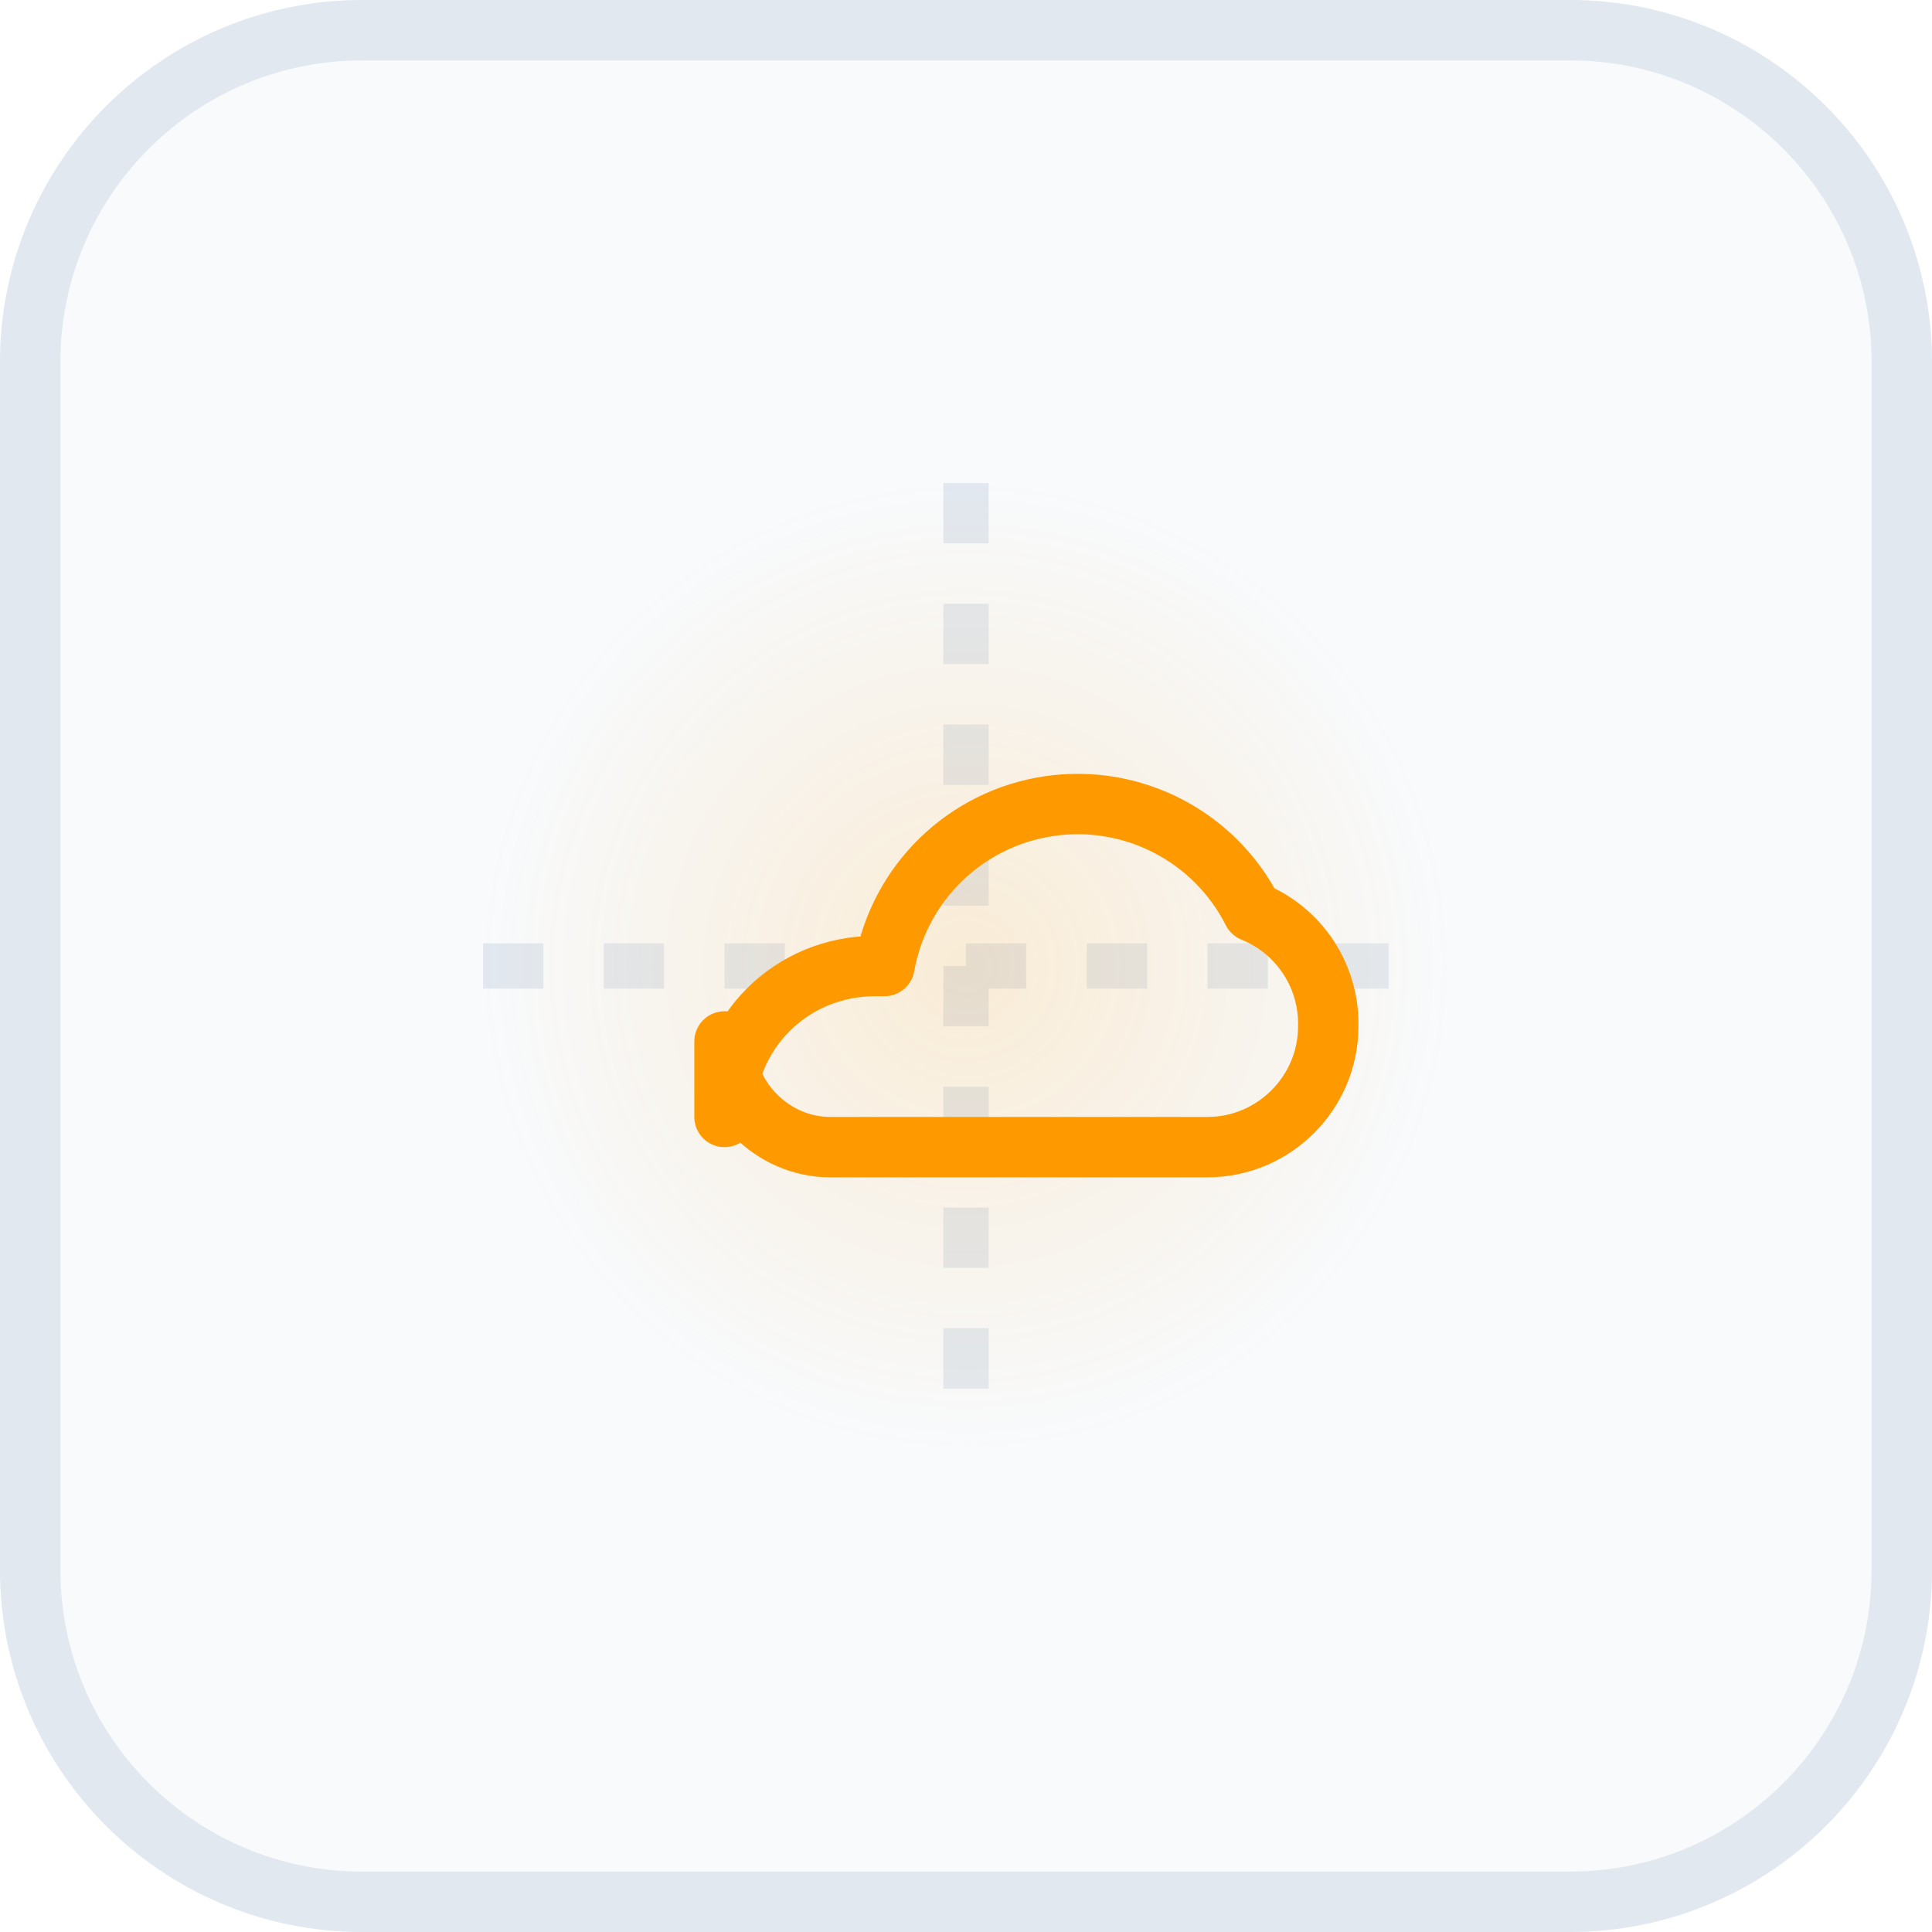
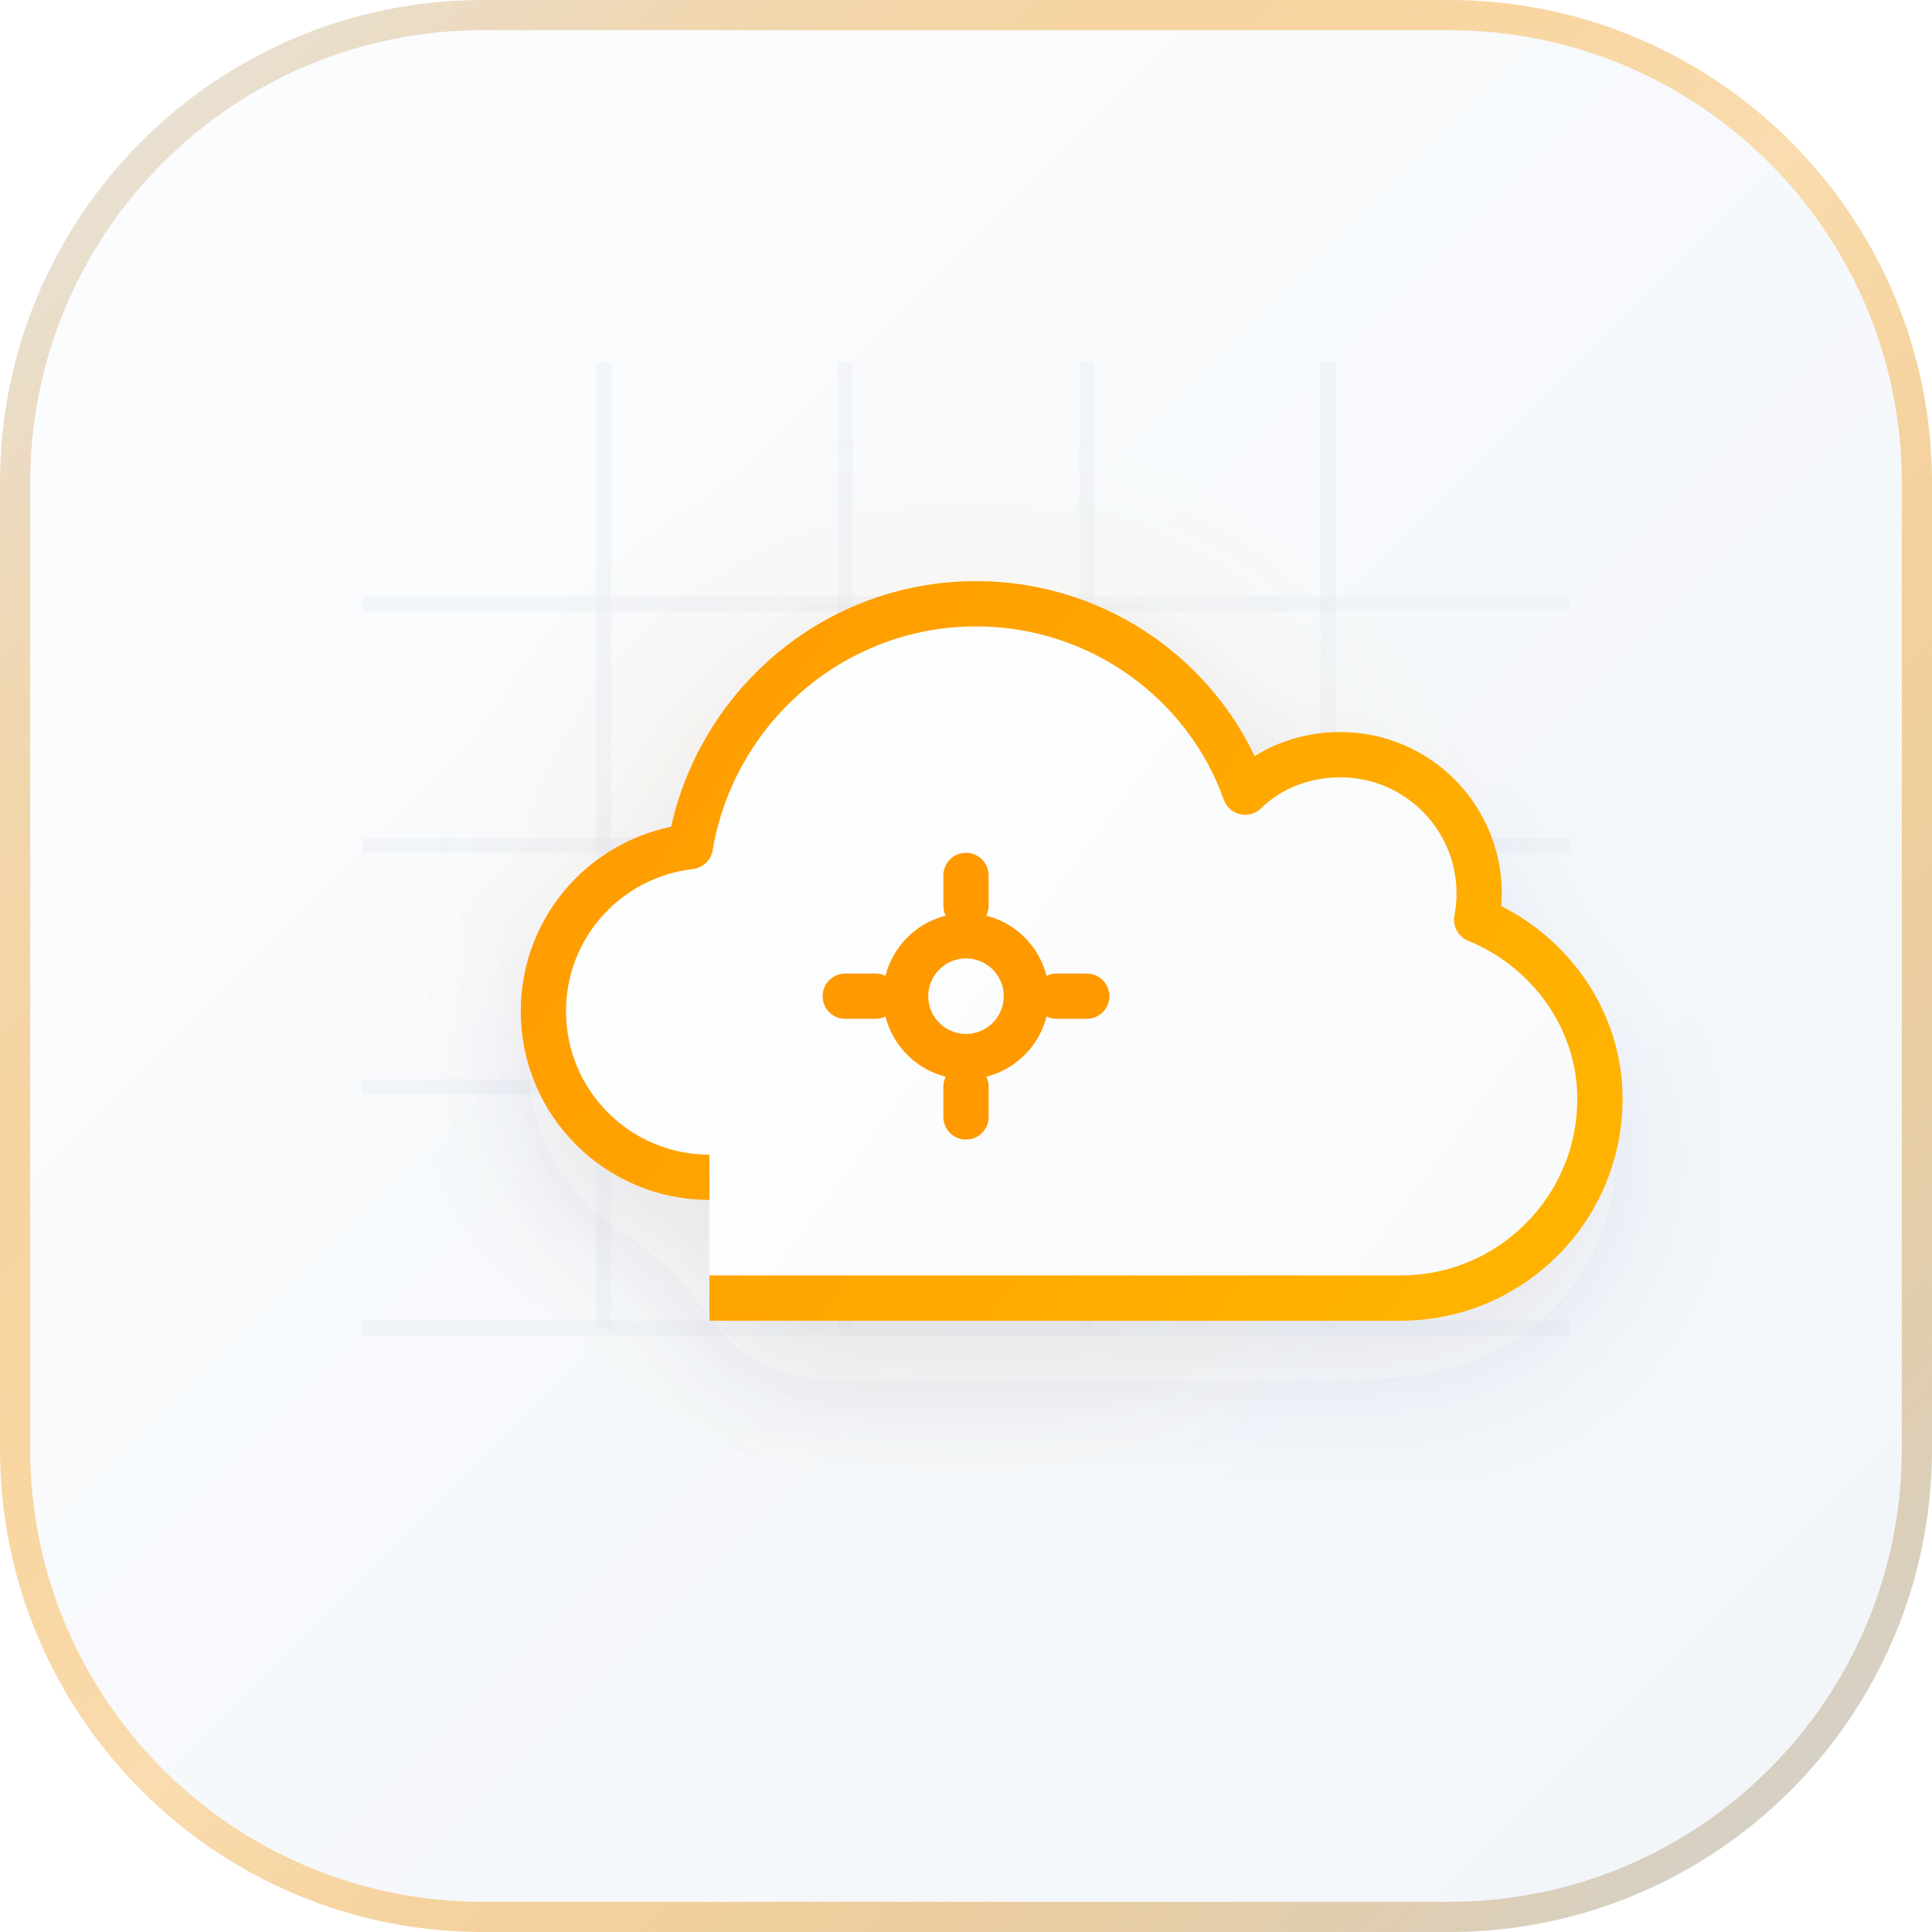
<svg xmlns="http://www.w3.org/2000/svg" viewBox="0 0 64 64" fill="none">
-   <rect width="64" height="64" rx="12" fill="#F8FAFC" />
-   <rect width="62" height="62" x="1" y="1" rx="11" stroke="#E2E8F0" stroke-width="2" />
-   <path d="M16 32h32M32 16v32" stroke="#E2E8F0" stroke-dasharray="2 2" stroke-width="1.5" />
-   <circle cx="32" cy="32" r="16" fill="url(#orange-glow)" opacity="0.15" />
-   <path d="M24 37c0-2.8 2.2-5 5-5h.3a6.5 6.5 0 0 1 12.2-1.8 4 4 0 0 1 2.5 3.8c0 2.2-1.8 4-4 4H27.5c-1.9 0-3.5-1.6-3.5-3.5z" stroke="#FF9900" stroke-width="2" stroke-linecap="round" stroke-linejoin="round" />
+   <rect width="64" height="64" rx="16" fill="url(#bg-grad)" />
+   <rect width="63" height="63" x="0.5" y="0.5" rx="15.5" stroke="url(#border-grad)" stroke-width="1" />
+   <path d="M12 20h40M12 28h40M12 36h40M12 44h40" stroke="#E2E8F0" stroke-width="0.5" opacity="0.3" />
+   <path d="M20 12v32M28 12v32M36 12v32M44 12v32" stroke="#E2E8F0" stroke-width="0.5" opacity="0.3" />
+   <circle cx="32" cy="32" r="18" fill="url(#glow-grad)" opacity="0.6" />
+   <g filter="url(#shadow)">
+     <path d="M23.5 39C20.462 39 18 36.538 18 33.5C18 30.686 20.108 28.365 22.868 28.042C23.633 23.491 27.58 20 32.333 20C36.438 20 39.958 22.61 41.246 26.241C42.063 25.45 43.175 25 44.4 25C46.941 25 49 27.059 49 29.6C49 29.897 48.971 30.187 48.917 30.469C51.272 31.428 53 33.726 53 36.4C53 40.045 50.045 43 46.4 43H23.5" fill="url(#cloud-fill)" stroke="url(#cloud-stroke)" stroke-width="1.5" stroke-linejoin="round" />
+     <path d="M30 33a2 2 0 1 0 4 0 2 2 0 0 0-4 0m2-4v1m0 6v1m-4-4h1m6 0h1" stroke="#FF9900" stroke-width="1.5" stroke-linecap="round" />
+   </g>
  <defs>
-     <radialGradient id="orange-glow" cx="50%" cy="50%" r="50%">
+     <linearGradient id="bg-grad" x1="0" y1="0" x2="64" y2="64" gradientUnits="userSpaceOnUse">
+       <stop offset="0%" stop-color="#FCFDFE" />
+       <stop offset="100%" stop-color="#F1F5F9" />
+     </linearGradient>
+     <linearGradient id="border-grad" x1="0" y1="0" x2="64" y2="64" gradientUnits="userSpaceOnUse">
+       <stop offset="0%" stop-color="#E2E8F0" />
+       <stop offset="50%" stop-color="#FF9900" stop-opacity="0.3" />
+       <stop offset="100%" stop-color="#CBD5E1" />
+     </linearGradient>
+     <linearGradient id="cloud-fill" x1="18" y1="20" x2="49" y2="43" gradientUnits="userSpaceOnUse">
+       <stop offset="0%" stop-color="#FFFFFF" />
+       <stop offset="100%" stop-color="#F8FAFC" />
+     </linearGradient>
+     <linearGradient id="cloud-stroke" x1="18" y1="20" x2="49" y2="43" gradientUnits="userSpaceOnUse">
      <stop offset="0%" stop-color="#FF9900" />
+       <stop offset="100%" stop-color="#FFB300" />
+     </linearGradient>
+     <radialGradient id="glow-grad" cx="32" cy="32" r="18" gradientUnits="userSpaceOnUse">
+       <stop offset="0%" stop-color="#FF9900" stop-opacity="0.15" />
      <stop offset="100%" stop-color="#FF9900" stop-opacity="0" />
    </radialGradient>
+     <filter id="shadow" x="14" y="18" width="43" height="31" filterUnits="userSpaceOnUse" color-interpolation-filters="sRGB">
+       <feDropShadow dx="0" dy="2" stdDeviation="2" flood-color="#475569" flood-opacity="0.08" />
+     </filter>
  </defs>
</svg>
